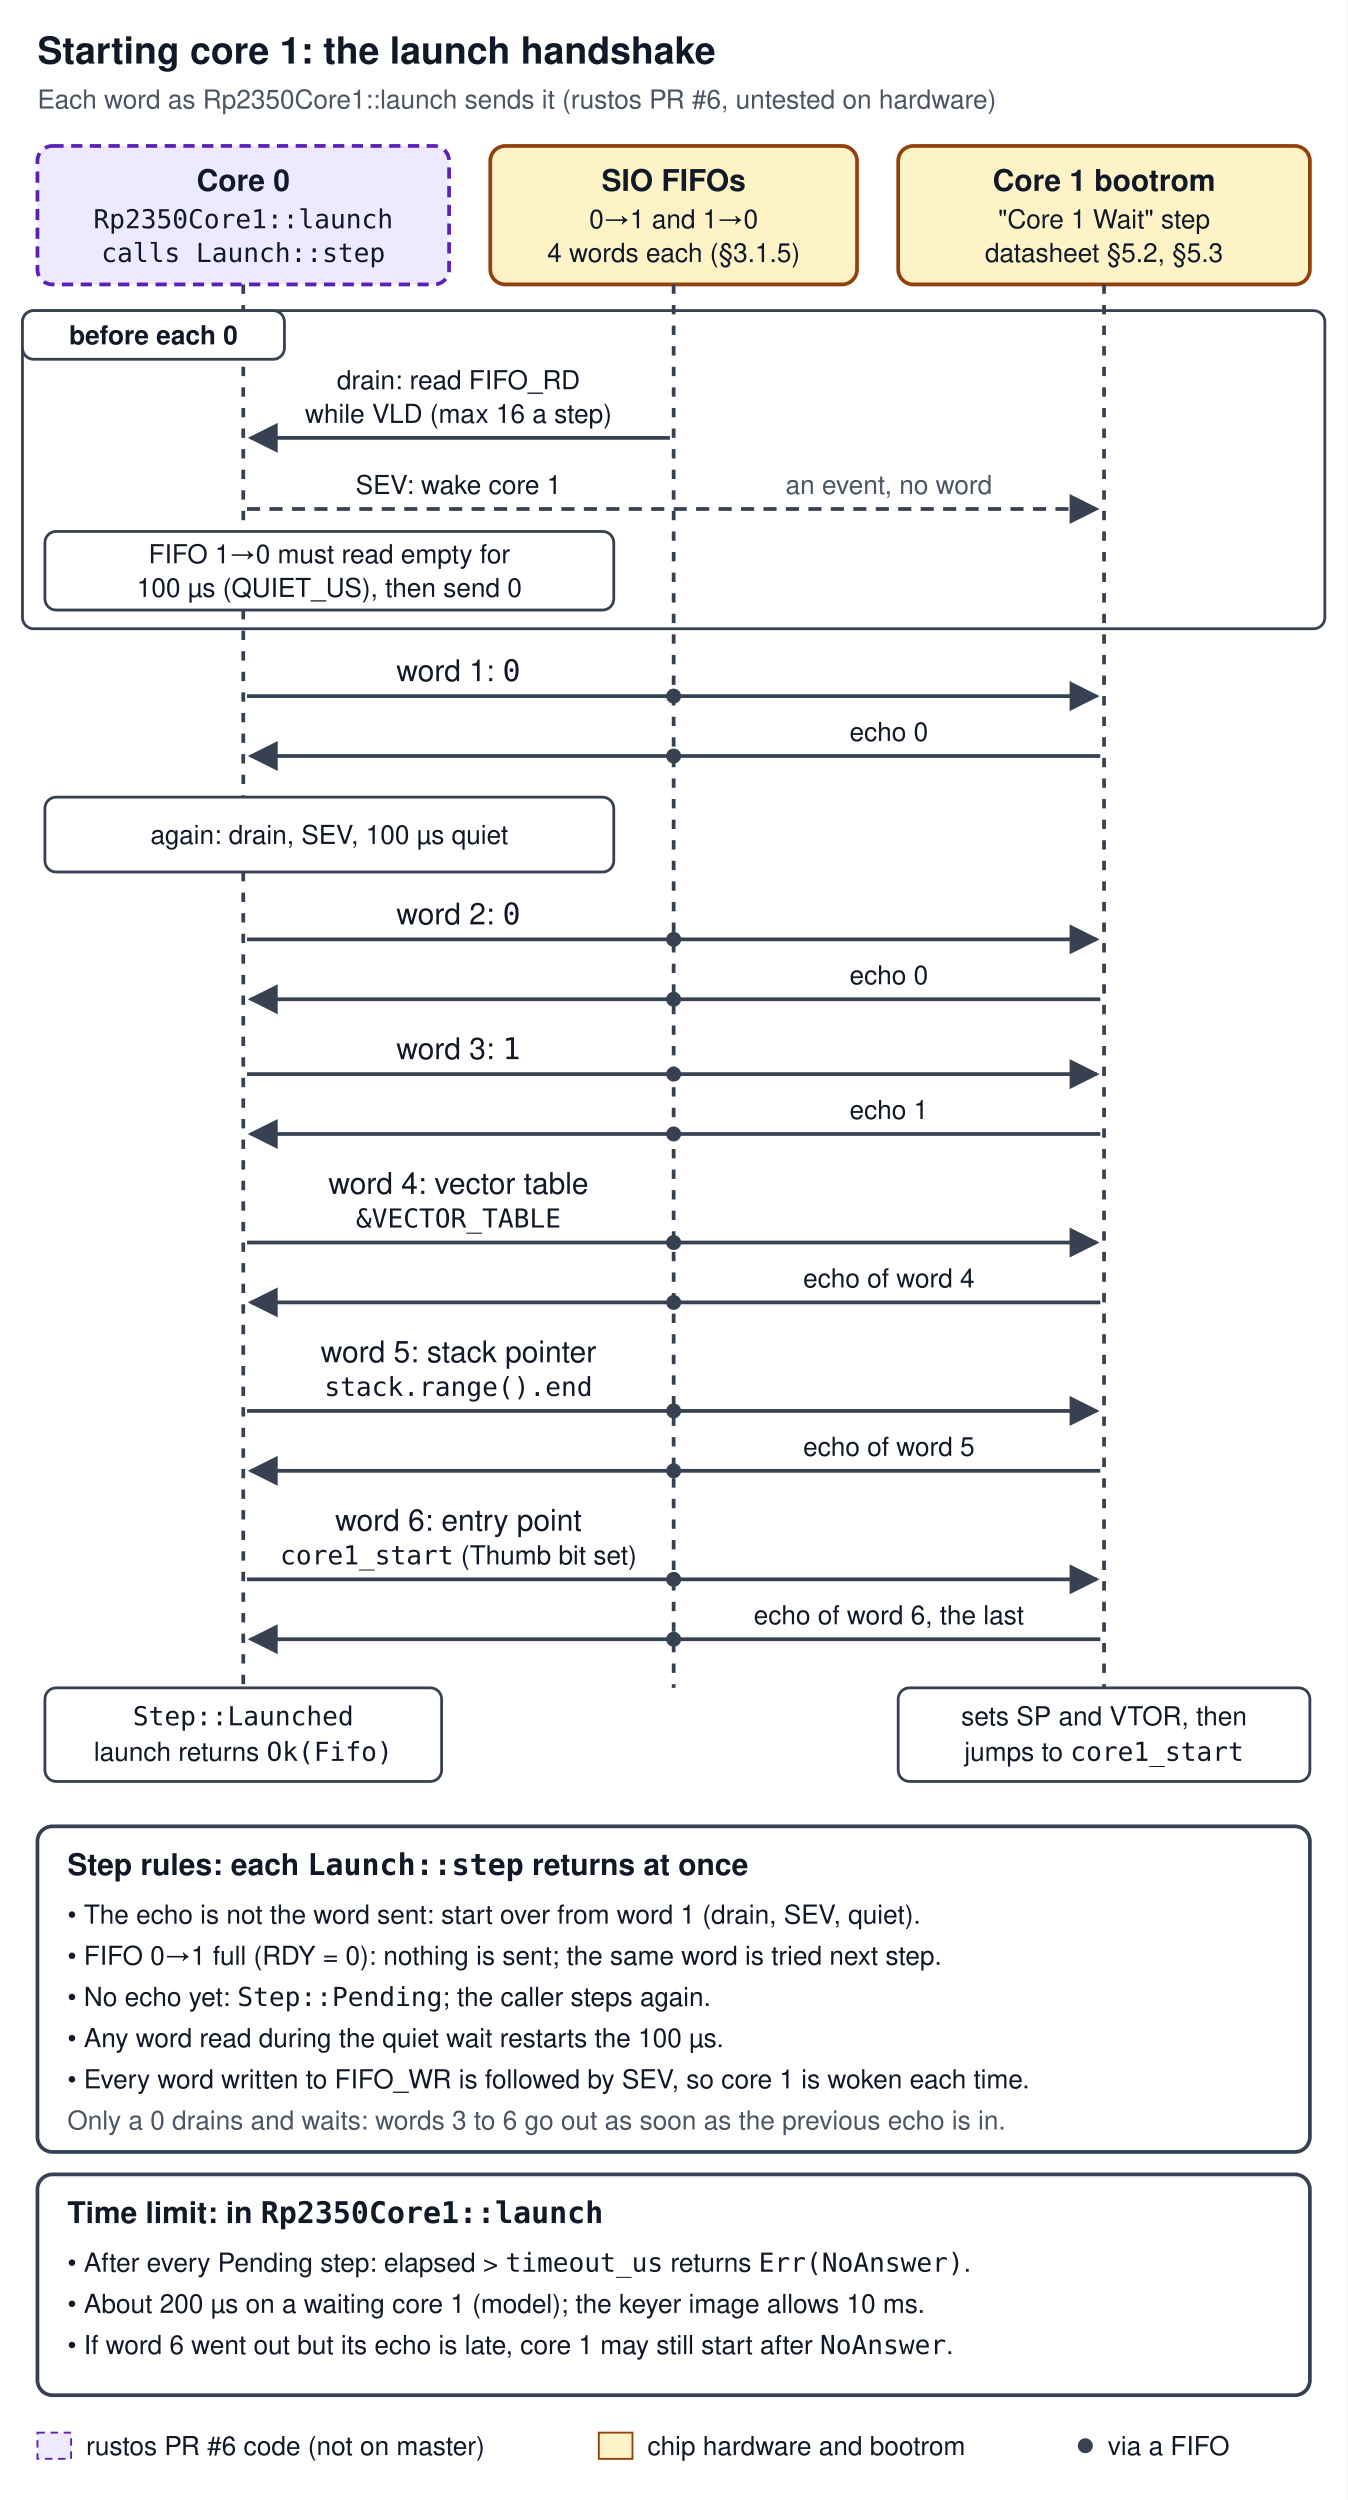
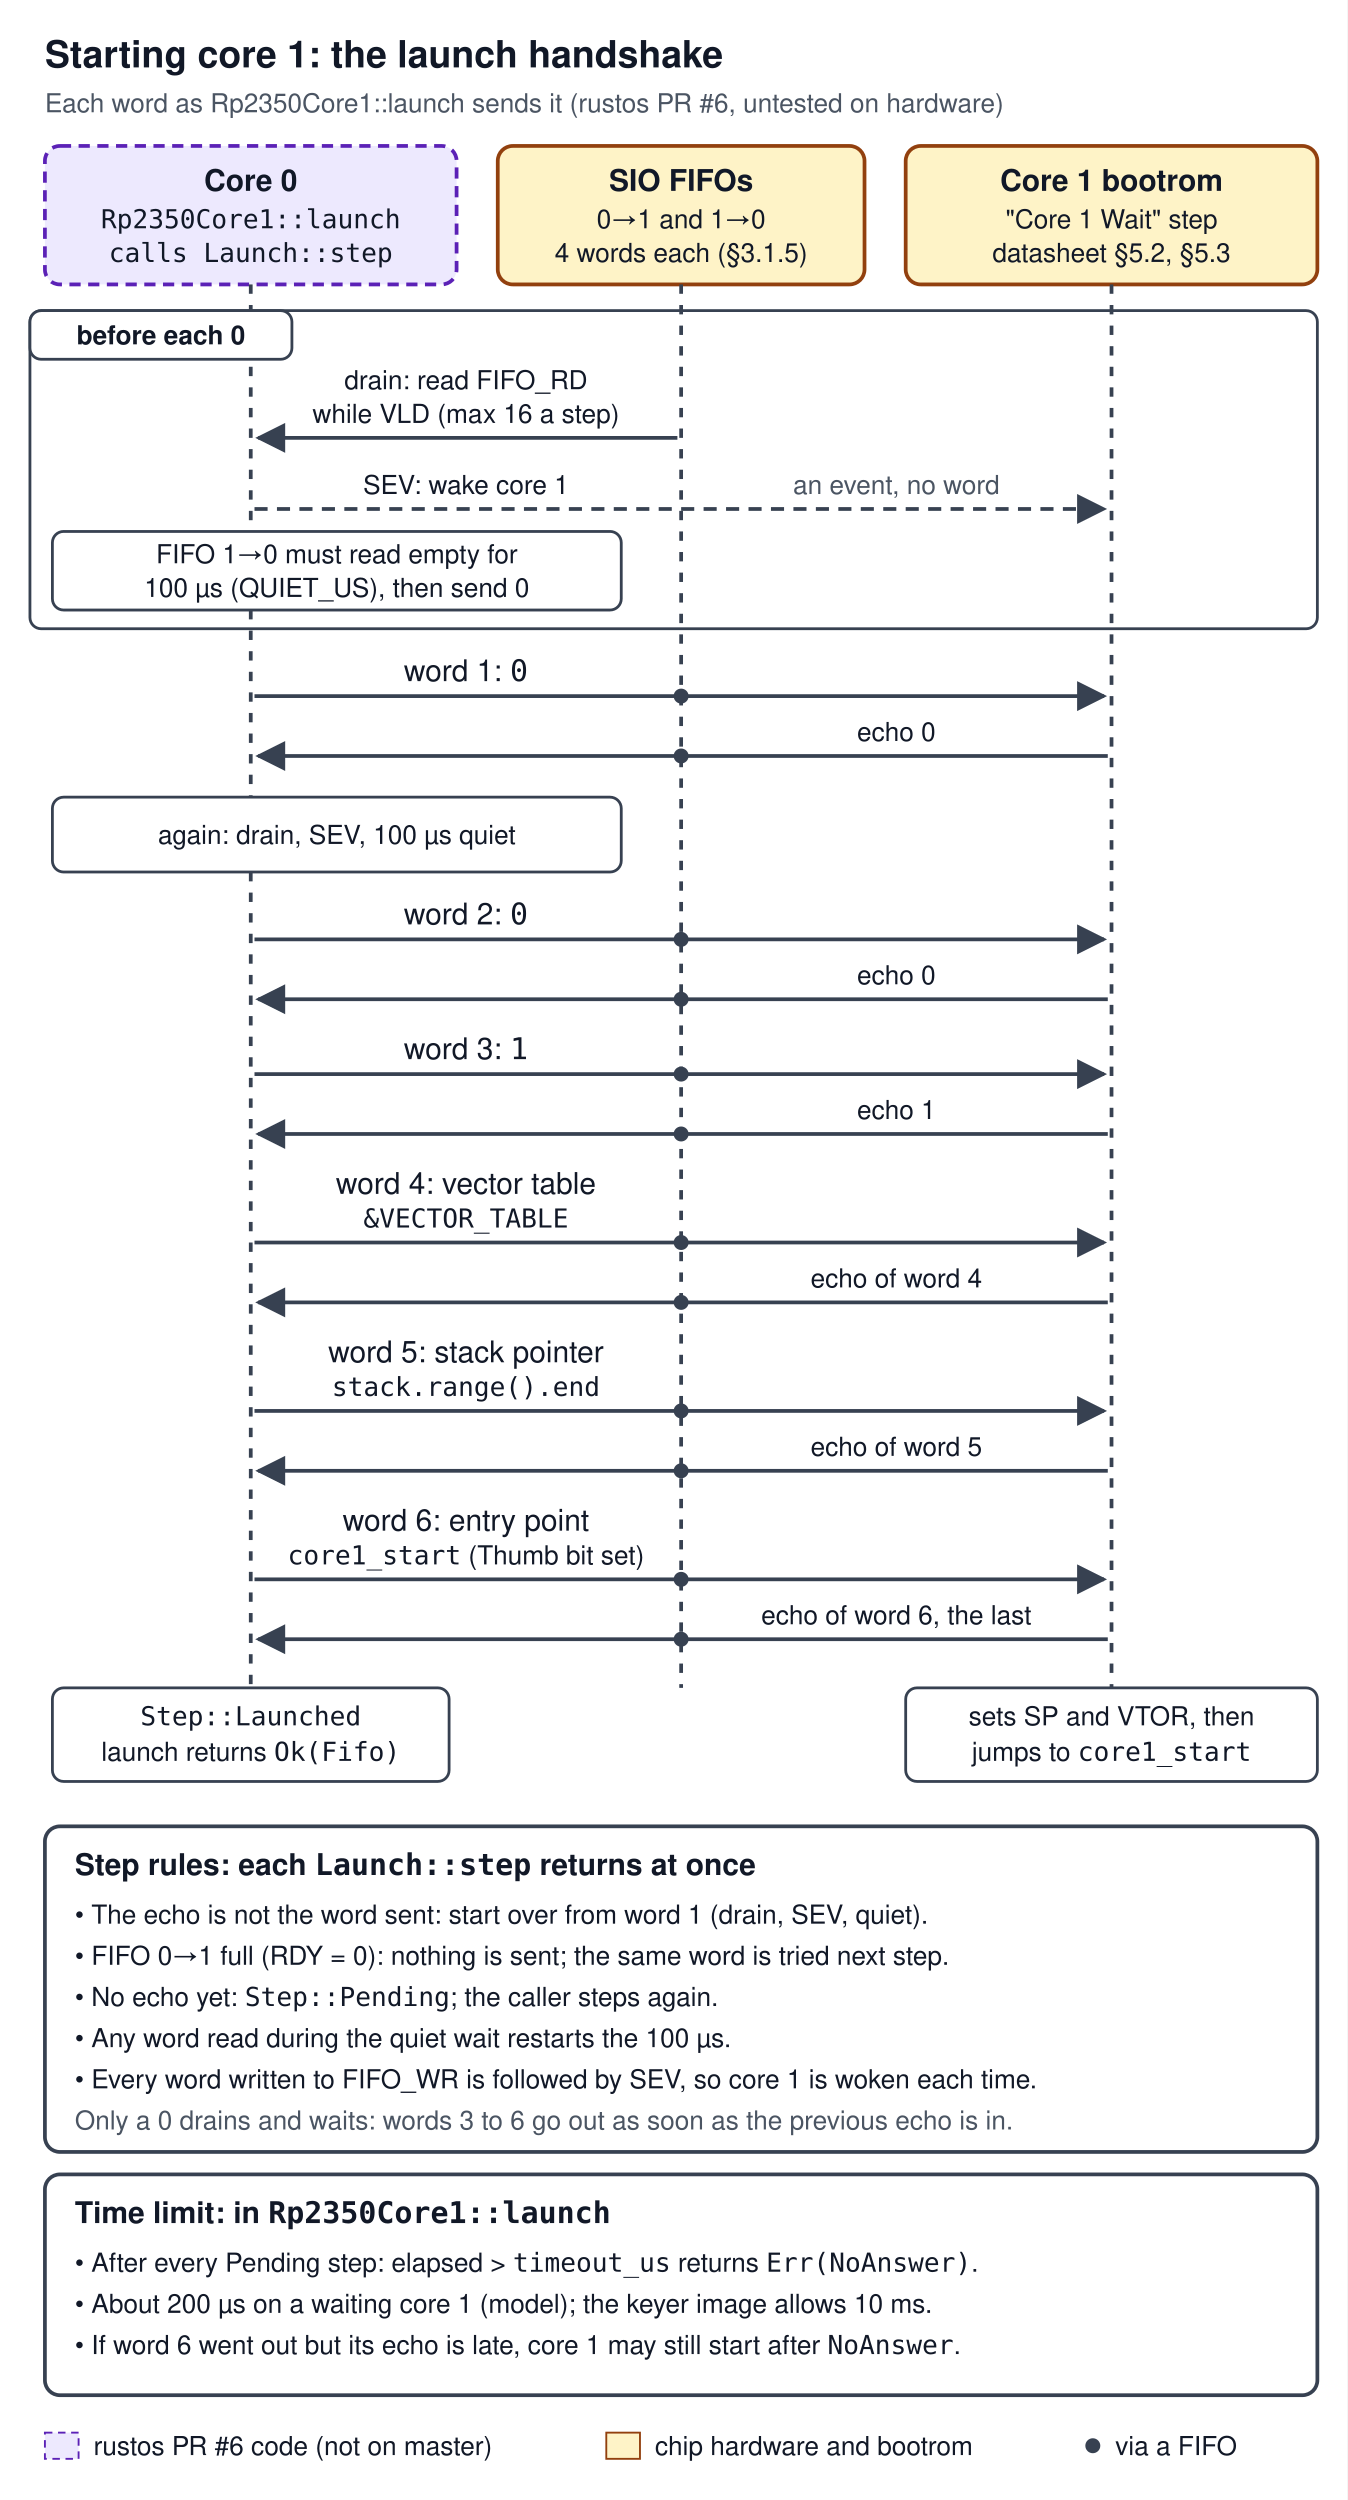
<svg xmlns="http://www.w3.org/2000/svg" viewBox="0 0 720 1336" width="720" height="1336" font-family="Helvetica, Arial, 'Liberation Sans', sans-serif" font-size="16" fill="#111827">
  <defs>
    <marker id="c06l-arrow" viewBox="0 0 10 10" refX="9" refY="5" markerWidth="8" markerHeight="8" orient="auto-start-reverse">
      <path d="M0,0 L10,5 L0,10 z" fill="#374151" />
    </marker>
  </defs>
  <rect x="0" y="0" width="720" height="1336" fill="#ffffff" />
-   <text x="20" y="34" font-size="20" font-weight="bold">Starting core 1: the launch handshake</text>
-   <text x="20" y="58" font-size="14" fill="#4b5563">Each word as Rp2350Core1::launch sends it (rustos PR #6, untested on hardware)</text>
-   <rect x="20" y="78" width="220" height="74" rx="8" fill="#ede9fe" stroke="#5b21b6" stroke-width="2" stroke-dasharray="6 4" />
-   <text x="130" y="102" text-anchor="middle" font-weight="bold">Core 0</text>
-   <text x="130" y="122" text-anchor="middle" font-size="14" font-family="Menlo, Consolas, 'DejaVu Sans Mono', monospace">Rp2350Core1::launch</text>
-   <text x="130" y="140" text-anchor="middle" font-size="14" font-family="Menlo, Consolas, 'DejaVu Sans Mono', monospace">calls Launch::step</text>
-   <rect x="262" y="78" width="196" height="74" rx="8" fill="#fef3c7" stroke="#92400e" stroke-width="2" />
-   <text x="360" y="102" text-anchor="middle" font-weight="bold">SIO FIFOs</text>
-   <text x="360" y="122" text-anchor="middle" font-size="14">0→1 and 1→0</text>
-   <text x="360" y="140" text-anchor="middle" font-size="14">4 words each (§3.1.5)</text>
-   <rect x="480" y="78" width="220" height="74" rx="8" fill="#fef3c7" stroke="#92400e" stroke-width="2" />
-   <text x="590" y="102" text-anchor="middle" font-weight="bold">Core 1 bootrom</text>
-   <text x="590" y="122" text-anchor="middle" font-size="14">"Core 1 Wait" step</text>
-   <text x="590" y="140" text-anchor="middle" font-size="14">datasheet §5.2, §5.3</text>
-   <g stroke="#374151" stroke-width="2" stroke-dasharray="5 6" fill="none">
-     <line x1="130" y1="152" x2="130" y2="278" />
-     <line x1="130" y1="326" x2="130" y2="426" />
-     <line x1="130" y1="466" x2="130" y2="902" />
-     <line x1="360" y1="152" x2="360" y2="902" />
-     <line x1="590" y1="152" x2="590" y2="902" />
+   <text x="24" y="36" font-size="20" font-weight="bold">Starting core 1: the launch handshake</text>
+   <text x="24" y="60" font-size="14" fill="#4b5563">Each word as Rp2350Core1::launch sends it (rustos PR #6, untested on hardware)</text>
+   <g transform="translate(4,0)">
+     <rect x="20" y="78" width="220" height="74" rx="8" fill="#ede9fe" stroke="#5b21b6" stroke-width="2" stroke-dasharray="6 4" />
+     <text x="130" y="102" text-anchor="middle" font-weight="bold">Core 0</text>
+     <text x="130" y="122" text-anchor="middle" font-size="14" font-family="Menlo, Consolas, 'DejaVu Sans Mono', monospace">Rp2350Core1::launch</text>
+     <text x="130" y="140" text-anchor="middle" font-size="14" font-family="Menlo, Consolas, 'DejaVu Sans Mono', monospace">calls Launch::step</text>
+     <rect x="262" y="78" width="196" height="74" rx="8" fill="#fef3c7" stroke="#92400e" stroke-width="2" />
+     <text x="360" y="102" text-anchor="middle" font-weight="bold">SIO FIFOs</text>
+     <text x="360" y="122" text-anchor="middle" font-size="14">0→1 and 1→0</text>
+     <text x="360" y="140" text-anchor="middle" font-size="14">4 words each (§3.1.5)</text>
+     <rect x="480" y="78" width="220" height="74" rx="8" fill="#fef3c7" stroke="#92400e" stroke-width="2" />
+     <text x="590" y="102" text-anchor="middle" font-weight="bold">Core 1 bootrom</text>
+     <text x="590" y="122" text-anchor="middle" font-size="14">"Core 1 Wait" step</text>
+     <text x="590" y="140" text-anchor="middle" font-size="14">datasheet §5.2, §5.3</text>
+     <g stroke="#374151" stroke-width="2" stroke-dasharray="5 6" fill="none">
+       <line x1="130" y1="152" x2="130" y2="278" />
+       <line x1="130" y1="326" x2="130" y2="426" />
+       <line x1="130" y1="466" x2="130" y2="902" />
+       <line x1="360" y1="152" x2="360" y2="902" />
+       <line x1="590" y1="152" x2="590" y2="902" />
+     </g>
+     <rect x="12" y="166" width="688" height="170" rx="6" fill="none" stroke="#374151" stroke-width="1.5" />
+     <rect x="12" y="166" width="140" height="26" rx="6" fill="#ffffff" stroke="#374151" stroke-width="1.5" />
+     <text x="82" y="184" text-anchor="middle" font-size="14" font-weight="bold">before each 0</text>
+     <text x="245" y="208" text-anchor="middle" font-size="14">drain: read FIFO_RD</text>
+     <text x="245" y="226" text-anchor="middle" font-size="14">while VLD (max 16 a step)</text>
+     <line x1="358" y1="234" x2="134" y2="234" stroke="#374151" stroke-width="2" marker-end="url(#c06l-arrow)" />
+     <text x="245" y="264" text-anchor="middle" font-size="14">SEV: wake core 1</text>
+     <text x="475" y="264" text-anchor="middle" font-size="14" fill="#4b5563">an event, no word</text>
+     <line x1="132" y1="272" x2="586" y2="272" stroke="#374151" stroke-width="2" stroke-dasharray="7 5" marker-end="url(#c06l-arrow)" />
+     <rect x="24" y="284" width="304" height="42" rx="6" fill="#ffffff" stroke="#374151" stroke-width="1.5" />
+     <text x="176" y="301" text-anchor="middle" font-size="14">FIFO 1→0 must read empty for</text>
+     <text x="176" y="319" text-anchor="middle" font-size="14">100 µs (QUIET_US), then send 0</text>
+     <text x="245" y="364" text-anchor="middle">word 1: <tspan font-family="Menlo, Consolas, 'DejaVu Sans Mono', monospace">0</tspan>
+     </text>
+     <line x1="132" y1="372" x2="586" y2="372" stroke="#374151" stroke-width="2" marker-end="url(#c06l-arrow)" />
+     <circle cx="360" cy="372" r="4" fill="#374151" />
+     <text x="475" y="396" text-anchor="middle" font-size="14">echo 0</text>
+     <line x1="588" y1="404" x2="134" y2="404" stroke="#374151" stroke-width="2" marker-end="url(#c06l-arrow)" />
+     <circle cx="360" cy="404" r="4" fill="#374151" />
+     <rect x="24" y="426" width="304" height="40" rx="6" fill="#ffffff" stroke="#374151" stroke-width="1.5" />
+     <text x="176" y="451" text-anchor="middle" font-size="14">again: drain, SEV, 100 µs quiet</text>
+     <text x="245" y="494" text-anchor="middle">word 2: <tspan font-family="Menlo, Consolas, 'DejaVu Sans Mono', monospace">0</tspan>
+     </text>
+     <line x1="132" y1="502" x2="586" y2="502" stroke="#374151" stroke-width="2" marker-end="url(#c06l-arrow)" />
+     <circle cx="360" cy="502" r="4" fill="#374151" />
+     <text x="475" y="526" text-anchor="middle" font-size="14">echo 0</text>
+     <line x1="588" y1="534" x2="134" y2="534" stroke="#374151" stroke-width="2" marker-end="url(#c06l-arrow)" />
+     <circle cx="360" cy="534" r="4" fill="#374151" />
+     <text x="245" y="566" text-anchor="middle">word 3: <tspan font-family="Menlo, Consolas, 'DejaVu Sans Mono', monospace">1</tspan>
+     </text>
+     <line x1="132" y1="574" x2="586" y2="574" stroke="#374151" stroke-width="2" marker-end="url(#c06l-arrow)" />
+     <circle cx="360" cy="574" r="4" fill="#374151" />
+     <text x="475" y="598" text-anchor="middle" font-size="14">echo 1</text>
+     <line x1="588" y1="606" x2="134" y2="606" stroke="#374151" stroke-width="2" marker-end="url(#c06l-arrow)" />
+     <circle cx="360" cy="606" r="4" fill="#374151" />
+     <text x="245" y="638" text-anchor="middle">word 4: vector table</text>
+     <text x="245" y="656" text-anchor="middle" font-size="14" font-family="Menlo, Consolas, 'DejaVu Sans Mono', monospace">&amp;VECTOR_TABLE</text>
+     <line x1="132" y1="664" x2="586" y2="664" stroke="#374151" stroke-width="2" marker-end="url(#c06l-arrow)" />
+     <circle cx="360" cy="664" r="4" fill="#374151" />
+     <text x="475" y="688" text-anchor="middle" font-size="14">echo of word 4</text>
+     <line x1="588" y1="696" x2="134" y2="696" stroke="#374151" stroke-width="2" marker-end="url(#c06l-arrow)" />
+     <circle cx="360" cy="696" r="4" fill="#374151" />
+     <text x="245" y="728" text-anchor="middle">word 5: stack pointer</text>
+     <text x="245" y="746" text-anchor="middle" font-size="14" font-family="Menlo, Consolas, 'DejaVu Sans Mono', monospace">stack.range().end</text>
+     <line x1="132" y1="754" x2="586" y2="754" stroke="#374151" stroke-width="2" marker-end="url(#c06l-arrow)" />
+     <circle cx="360" cy="754" r="4" fill="#374151" />
+     <text x="475" y="778" text-anchor="middle" font-size="14">echo of word 5</text>
+     <line x1="588" y1="786" x2="134" y2="786" stroke="#374151" stroke-width="2" marker-end="url(#c06l-arrow)" />
+     <circle cx="360" cy="786" r="4" fill="#374151" />
+     <text x="245" y="818" text-anchor="middle">word 6: entry point</text>
+     <text x="245" y="836" text-anchor="middle" font-size="14">
+       <tspan font-family="Menlo, Consolas, 'DejaVu Sans Mono', monospace">core1_start</tspan> (Thumb bit set)</text>
+     <line x1="132" y1="844" x2="586" y2="844" stroke="#374151" stroke-width="2" marker-end="url(#c06l-arrow)" />
+     <circle cx="360" cy="844" r="4" fill="#374151" />
+     <text x="475" y="868" text-anchor="middle" font-size="14">echo of word 6, the last</text>
+     <line x1="588" y1="876" x2="134" y2="876" stroke="#374151" stroke-width="2" marker-end="url(#c06l-arrow)" />
+     <circle cx="360" cy="876" r="4" fill="#374151" />
+     <rect x="24" y="902" width="212" height="50" rx="6" fill="#ffffff" stroke="#374151" stroke-width="1.5" />
+     <text x="130" y="922" text-anchor="middle" font-size="14" font-family="Menlo, Consolas, 'DejaVu Sans Mono', monospace">Step::Launched</text>
+     <text x="130" y="941" text-anchor="middle" font-size="14">launch returns <tspan font-family="Menlo, Consolas, 'DejaVu Sans Mono', monospace">Ok(Fifo)</tspan>
+     </text>
+     <rect x="480" y="902" width="220" height="50" rx="6" fill="#ffffff" stroke="#374151" stroke-width="1.5" />
+     <text x="590" y="922" text-anchor="middle" font-size="14">sets SP and VTOR, then</text>
+     <text x="590" y="941" text-anchor="middle" font-size="14">jumps to <tspan font-family="Menlo, Consolas, 'DejaVu Sans Mono', monospace">core1_start</tspan>
+     </text>
+     <rect x="20" y="976" width="680" height="174" rx="8" fill="#ffffff" stroke="#374151" stroke-width="2" />
+     <text x="36" y="1002" font-weight="bold">Step rules: each <tspan font-family="Menlo, Consolas, 'DejaVu Sans Mono', monospace">Launch::step</tspan> returns at once</text>
+     <text x="36" y="1028" font-size="14">• The echo is not the word sent: start over from word 1 (drain, SEV, quiet).</text>
+     <text x="36" y="1050" font-size="14">• FIFO 0→1 full (RDY = 0): nothing is sent; the same word is tried next step.</text>
+     <text x="36" y="1072" font-size="14">• No echo yet: <tspan font-family="Menlo, Consolas, 'DejaVu Sans Mono', monospace">Step::Pending</tspan>; the caller steps again.</text>
+     <text x="36" y="1094" font-size="14">• Any word read during the quiet wait restarts the 100 µs.</text>
+     <text x="36" y="1116" font-size="14">• Every word written to FIFO_WR is followed by SEV, so core 1 is woken each time.</text>
+     <text x="36" y="1138" font-size="14" fill="#4b5563">Only a 0 drains and waits: words 3 to 6 go out as soon as the previous echo is in.</text>
+     <rect x="20" y="1162" width="680" height="118" rx="8" fill="#ffffff" stroke="#374151" stroke-width="2" />
+     <text x="36" y="1188" font-weight="bold">Time limit: in <tspan font-family="Menlo, Consolas, 'DejaVu Sans Mono', monospace">Rp2350Core1::launch</tspan>
+     </text>
+     <text x="36" y="1214" font-size="14">• After every Pending step: elapsed &gt; <tspan font-family="Menlo, Consolas, 'DejaVu Sans Mono', monospace">timeout_us</tspan> returns <tspan font-family="Menlo, Consolas, 'DejaVu Sans Mono', monospace">Err(NoAnswer)</tspan>.</text>
+     <text x="36" y="1236" font-size="14">• About 200 µs on a waiting core 1 (model); the keyer image allows 10 ms.</text>
+     <text x="36" y="1258" font-size="14">• If word 6 went out but its echo is late, core 1 may still start after <tspan font-family="Menlo, Consolas, 'DejaVu Sans Mono', monospace">NoAnswer</tspan>.</text>
+     <rect x="20" y="1300" width="18" height="14" fill="#ede9fe" stroke="#5b21b6" stroke-dasharray="4 3" />
+     <text x="46" y="1312" font-size="14">rustos PR #6 code (not on master)</text>
+     <rect x="320" y="1300" width="18" height="14" fill="#fef3c7" stroke="#92400e" />
+     <text x="346" y="1312" font-size="14">chip hardware and bootrom</text>
+     <circle cx="580" cy="1307" r="4" fill="#374151" />
+     <text x="592" y="1312" font-size="14">via a FIFO</text>
  </g>
-   <rect x="12" y="166" width="696" height="170" rx="6" fill="none" stroke="#374151" stroke-width="1.5" />
-   <rect x="12" y="166" width="140" height="26" rx="6" fill="#ffffff" stroke="#374151" stroke-width="1.5" />
-   <text x="82" y="184" text-anchor="middle" font-size="14" font-weight="bold">before each 0</text>
-   <text x="245" y="208" text-anchor="middle" font-size="14">drain: read FIFO_RD</text>
-   <text x="245" y="226" text-anchor="middle" font-size="14">while VLD (max 16 a step)</text>
-   <line x1="358" y1="234" x2="134" y2="234" stroke="#374151" stroke-width="2" marker-end="url(#c06l-arrow)" />
-   <text x="245" y="264" text-anchor="middle" font-size="14">SEV: wake core 1</text>
-   <text x="475" y="264" text-anchor="middle" font-size="14" fill="#4b5563">an event, no word</text>
-   <line x1="132" y1="272" x2="586" y2="272" stroke="#374151" stroke-width="2" stroke-dasharray="7 5" marker-end="url(#c06l-arrow)" />
-   <rect x="24" y="284" width="304" height="42" rx="6" fill="#ffffff" stroke="#374151" stroke-width="1.5" />
-   <text x="176" y="301" text-anchor="middle" font-size="14">FIFO 1→0 must read empty for</text>
-   <text x="176" y="319" text-anchor="middle" font-size="14">100 µs (QUIET_US), then send 0</text>
-   <text x="245" y="364" text-anchor="middle">word 1: <tspan font-family="Menlo, Consolas, 'DejaVu Sans Mono', monospace">0</tspan>
-   </text>
-   <line x1="132" y1="372" x2="586" y2="372" stroke="#374151" stroke-width="2" marker-end="url(#c06l-arrow)" />
-   <circle cx="360" cy="372" r="4" fill="#374151" />
-   <text x="475" y="396" text-anchor="middle" font-size="14">echo 0</text>
-   <line x1="588" y1="404" x2="134" y2="404" stroke="#374151" stroke-width="2" marker-end="url(#c06l-arrow)" />
-   <circle cx="360" cy="404" r="4" fill="#374151" />
-   <rect x="24" y="426" width="304" height="40" rx="6" fill="#ffffff" stroke="#374151" stroke-width="1.5" />
-   <text x="176" y="451" text-anchor="middle" font-size="14">again: drain, SEV, 100 µs quiet</text>
-   <text x="245" y="494" text-anchor="middle">word 2: <tspan font-family="Menlo, Consolas, 'DejaVu Sans Mono', monospace">0</tspan>
-   </text>
-   <line x1="132" y1="502" x2="586" y2="502" stroke="#374151" stroke-width="2" marker-end="url(#c06l-arrow)" />
-   <circle cx="360" cy="502" r="4" fill="#374151" />
-   <text x="475" y="526" text-anchor="middle" font-size="14">echo 0</text>
-   <line x1="588" y1="534" x2="134" y2="534" stroke="#374151" stroke-width="2" marker-end="url(#c06l-arrow)" />
-   <circle cx="360" cy="534" r="4" fill="#374151" />
-   <text x="245" y="566" text-anchor="middle">word 3: <tspan font-family="Menlo, Consolas, 'DejaVu Sans Mono', monospace">1</tspan>
-   </text>
-   <line x1="132" y1="574" x2="586" y2="574" stroke="#374151" stroke-width="2" marker-end="url(#c06l-arrow)" />
-   <circle cx="360" cy="574" r="4" fill="#374151" />
-   <text x="475" y="598" text-anchor="middle" font-size="14">echo 1</text>
-   <line x1="588" y1="606" x2="134" y2="606" stroke="#374151" stroke-width="2" marker-end="url(#c06l-arrow)" />
-   <circle cx="360" cy="606" r="4" fill="#374151" />
-   <text x="245" y="638" text-anchor="middle">word 4: vector table</text>
-   <text x="245" y="656" text-anchor="middle" font-size="14" font-family="Menlo, Consolas, 'DejaVu Sans Mono', monospace">&amp;VECTOR_TABLE</text>
-   <line x1="132" y1="664" x2="586" y2="664" stroke="#374151" stroke-width="2" marker-end="url(#c06l-arrow)" />
-   <circle cx="360" cy="664" r="4" fill="#374151" />
-   <text x="475" y="688" text-anchor="middle" font-size="14">echo of word 4</text>
-   <line x1="588" y1="696" x2="134" y2="696" stroke="#374151" stroke-width="2" marker-end="url(#c06l-arrow)" />
-   <circle cx="360" cy="696" r="4" fill="#374151" />
-   <text x="245" y="728" text-anchor="middle">word 5: stack pointer</text>
-   <text x="245" y="746" text-anchor="middle" font-size="14" font-family="Menlo, Consolas, 'DejaVu Sans Mono', monospace">stack.range().end</text>
-   <line x1="132" y1="754" x2="586" y2="754" stroke="#374151" stroke-width="2" marker-end="url(#c06l-arrow)" />
-   <circle cx="360" cy="754" r="4" fill="#374151" />
-   <text x="475" y="778" text-anchor="middle" font-size="14">echo of word 5</text>
-   <line x1="588" y1="786" x2="134" y2="786" stroke="#374151" stroke-width="2" marker-end="url(#c06l-arrow)" />
-   <circle cx="360" cy="786" r="4" fill="#374151" />
-   <text x="245" y="818" text-anchor="middle">word 6: entry point</text>
-   <text x="245" y="836" text-anchor="middle" font-size="14">
-     <tspan font-family="Menlo, Consolas, 'DejaVu Sans Mono', monospace">core1_start</tspan> (Thumb bit set)</text>
-   <line x1="132" y1="844" x2="586" y2="844" stroke="#374151" stroke-width="2" marker-end="url(#c06l-arrow)" />
-   <circle cx="360" cy="844" r="4" fill="#374151" />
-   <text x="475" y="868" text-anchor="middle" font-size="14">echo of word 6, the last</text>
-   <line x1="588" y1="876" x2="134" y2="876" stroke="#374151" stroke-width="2" marker-end="url(#c06l-arrow)" />
-   <circle cx="360" cy="876" r="4" fill="#374151" />
-   <rect x="24" y="902" width="212" height="50" rx="6" fill="#ffffff" stroke="#374151" stroke-width="1.5" />
-   <text x="130" y="922" text-anchor="middle" font-size="14" font-family="Menlo, Consolas, 'DejaVu Sans Mono', monospace">Step::Launched</text>
-   <text x="130" y="941" text-anchor="middle" font-size="14">launch returns <tspan font-family="Menlo, Consolas, 'DejaVu Sans Mono', monospace">Ok(Fifo)</tspan>
-   </text>
-   <rect x="480" y="902" width="220" height="50" rx="6" fill="#ffffff" stroke="#374151" stroke-width="1.5" />
-   <text x="590" y="922" text-anchor="middle" font-size="14">sets SP and VTOR, then</text>
-   <text x="590" y="941" text-anchor="middle" font-size="14">jumps to <tspan font-family="Menlo, Consolas, 'DejaVu Sans Mono', monospace">core1_start</tspan>
-   </text>
-   <rect x="20" y="976" width="680" height="174" rx="8" fill="#ffffff" stroke="#374151" stroke-width="2" />
-   <text x="36" y="1002" font-weight="bold">Step rules: each <tspan font-family="Menlo, Consolas, 'DejaVu Sans Mono', monospace">Launch::step</tspan> returns at once</text>
-   <text x="36" y="1028" font-size="14">• The echo is not the word sent: start over from word 1 (drain, SEV, quiet).</text>
-   <text x="36" y="1050" font-size="14">• FIFO 0→1 full (RDY = 0): nothing is sent; the same word is tried next step.</text>
-   <text x="36" y="1072" font-size="14">• No echo yet: <tspan font-family="Menlo, Consolas, 'DejaVu Sans Mono', monospace">Step::Pending</tspan>; the caller steps again.</text>
-   <text x="36" y="1094" font-size="14">• Any word read during the quiet wait restarts the 100 µs.</text>
-   <text x="36" y="1116" font-size="14">• Every word written to FIFO_WR is followed by SEV, so core 1 is woken each time.</text>
-   <text x="36" y="1138" font-size="14" fill="#4b5563">Only a 0 drains and waits: words 3 to 6 go out as soon as the previous echo is in.</text>
-   <rect x="20" y="1162" width="680" height="118" rx="8" fill="#ffffff" stroke="#374151" stroke-width="2" />
-   <text x="36" y="1188" font-weight="bold">Time limit: in <tspan font-family="Menlo, Consolas, 'DejaVu Sans Mono', monospace">Rp2350Core1::launch</tspan>
-   </text>
-   <text x="36" y="1214" font-size="14">• After every Pending step: elapsed &gt; <tspan font-family="Menlo, Consolas, 'DejaVu Sans Mono', monospace">timeout_us</tspan> returns <tspan font-family="Menlo, Consolas, 'DejaVu Sans Mono', monospace">Err(NoAnswer)</tspan>.</text>
-   <text x="36" y="1236" font-size="14">• About 200 µs on a waiting core 1 (model); the keyer image allows 10 ms.</text>
-   <text x="36" y="1258" font-size="14">• If word 6 went out but its echo is late, core 1 may still start after <tspan font-family="Menlo, Consolas, 'DejaVu Sans Mono', monospace">NoAnswer</tspan>.</text>
-   <rect x="20" y="1300" width="18" height="14" fill="#ede9fe" stroke="#5b21b6" stroke-dasharray="4 3" />
-   <text x="46" y="1312" font-size="14">rustos PR #6 code (not on master)</text>
-   <rect x="320" y="1300" width="18" height="14" fill="#fef3c7" stroke="#92400e" />
-   <text x="346" y="1312" font-size="14">chip hardware and bootrom</text>
-   <circle cx="580" cy="1307" r="4" fill="#374151" />
-   <text x="592" y="1312" font-size="14">via a FIFO</text>
</svg>
